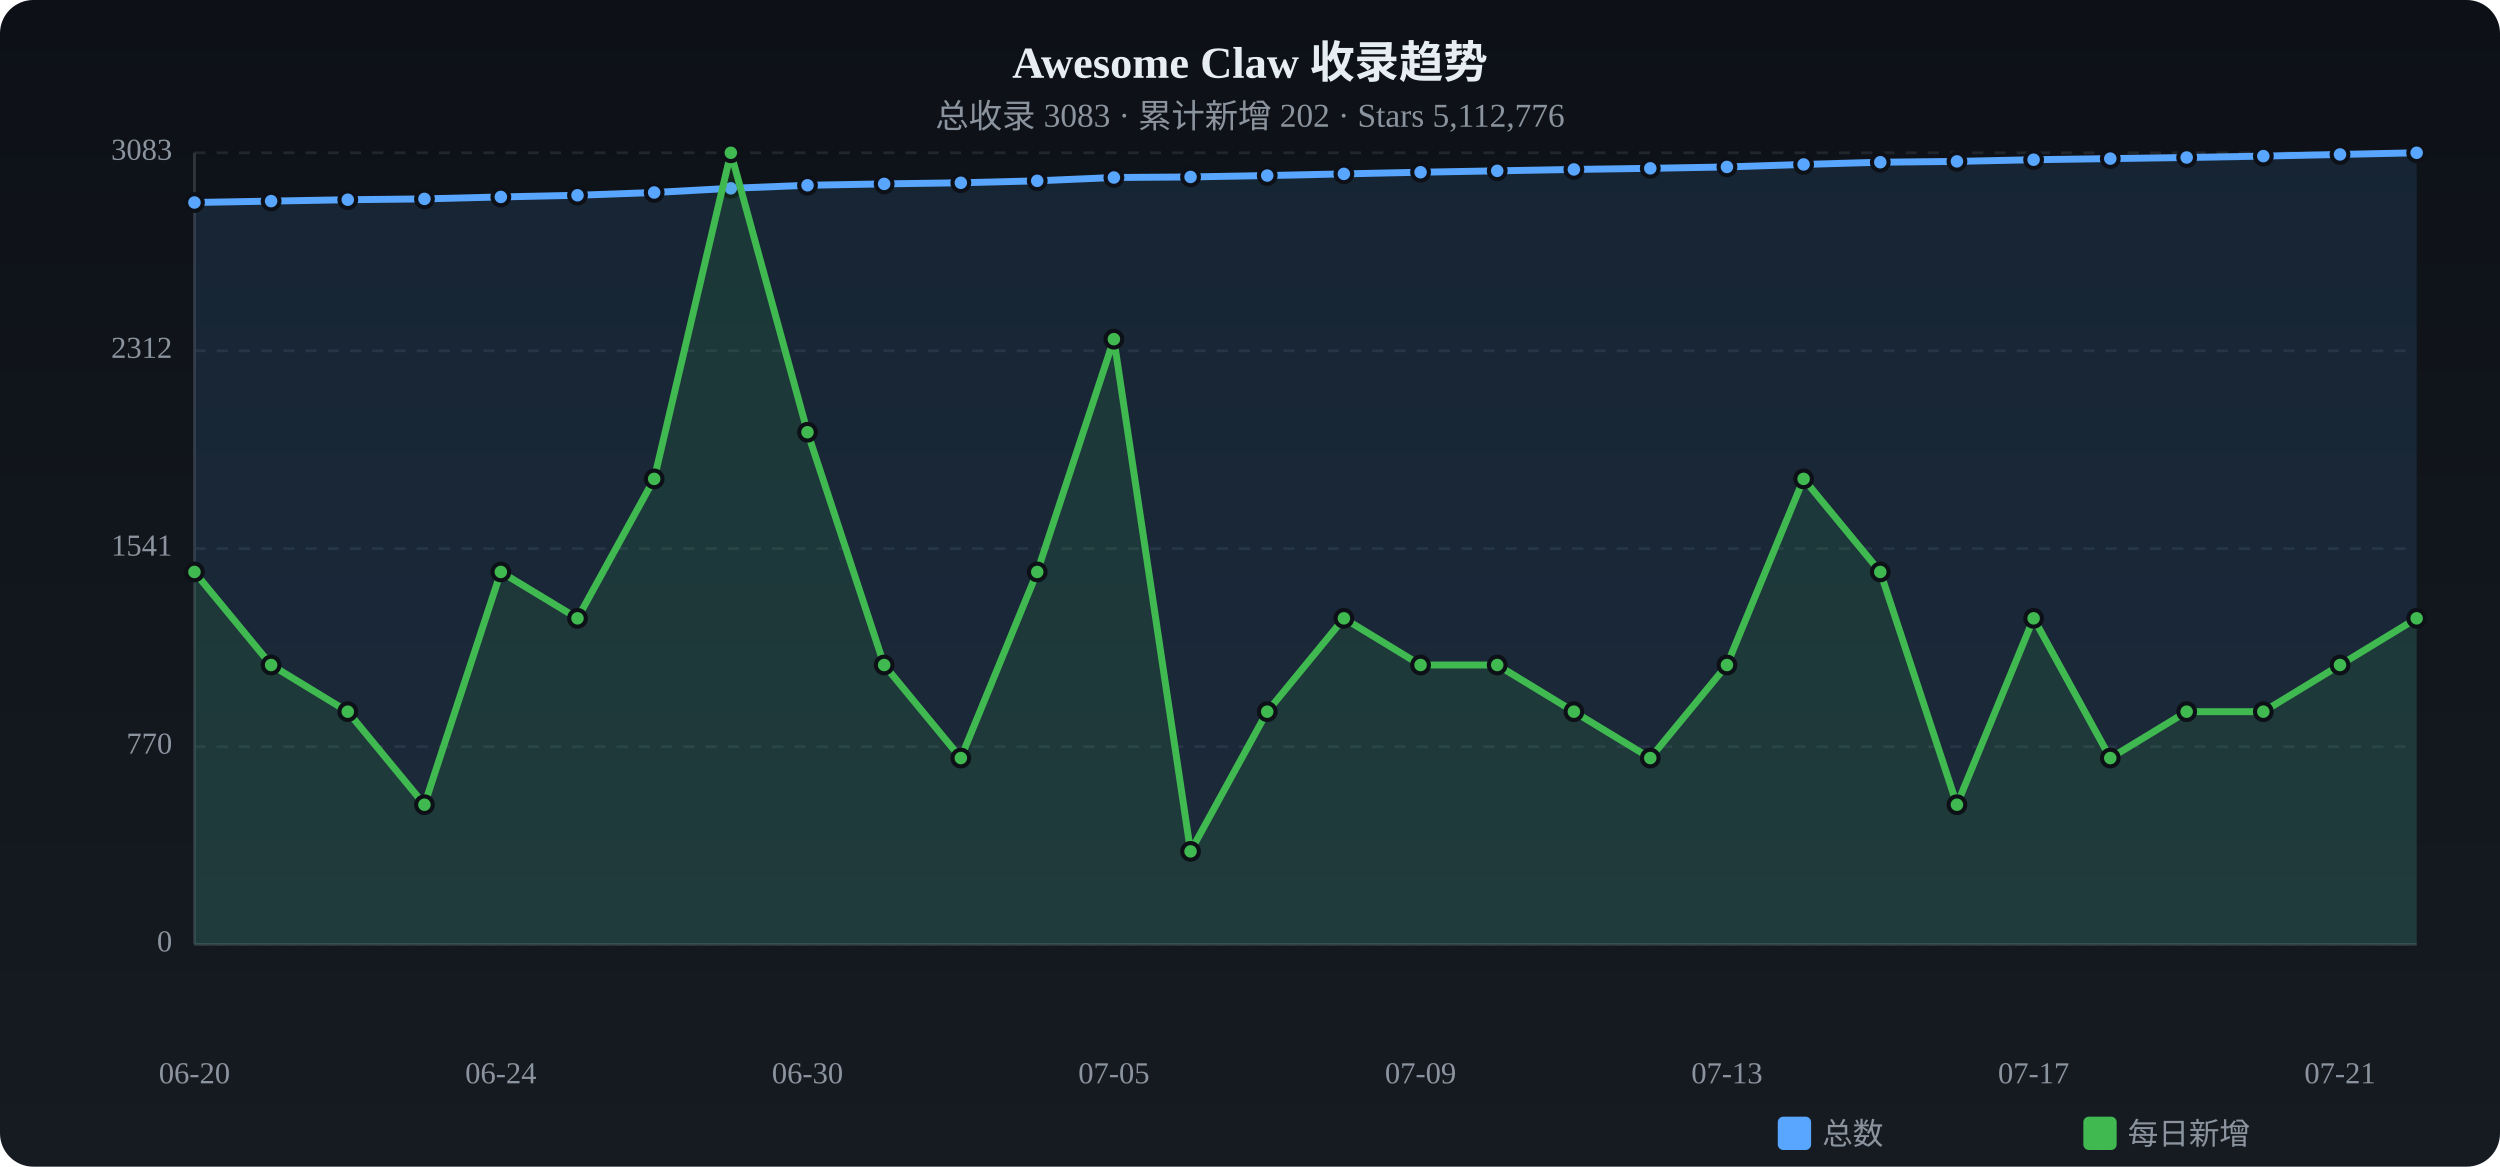
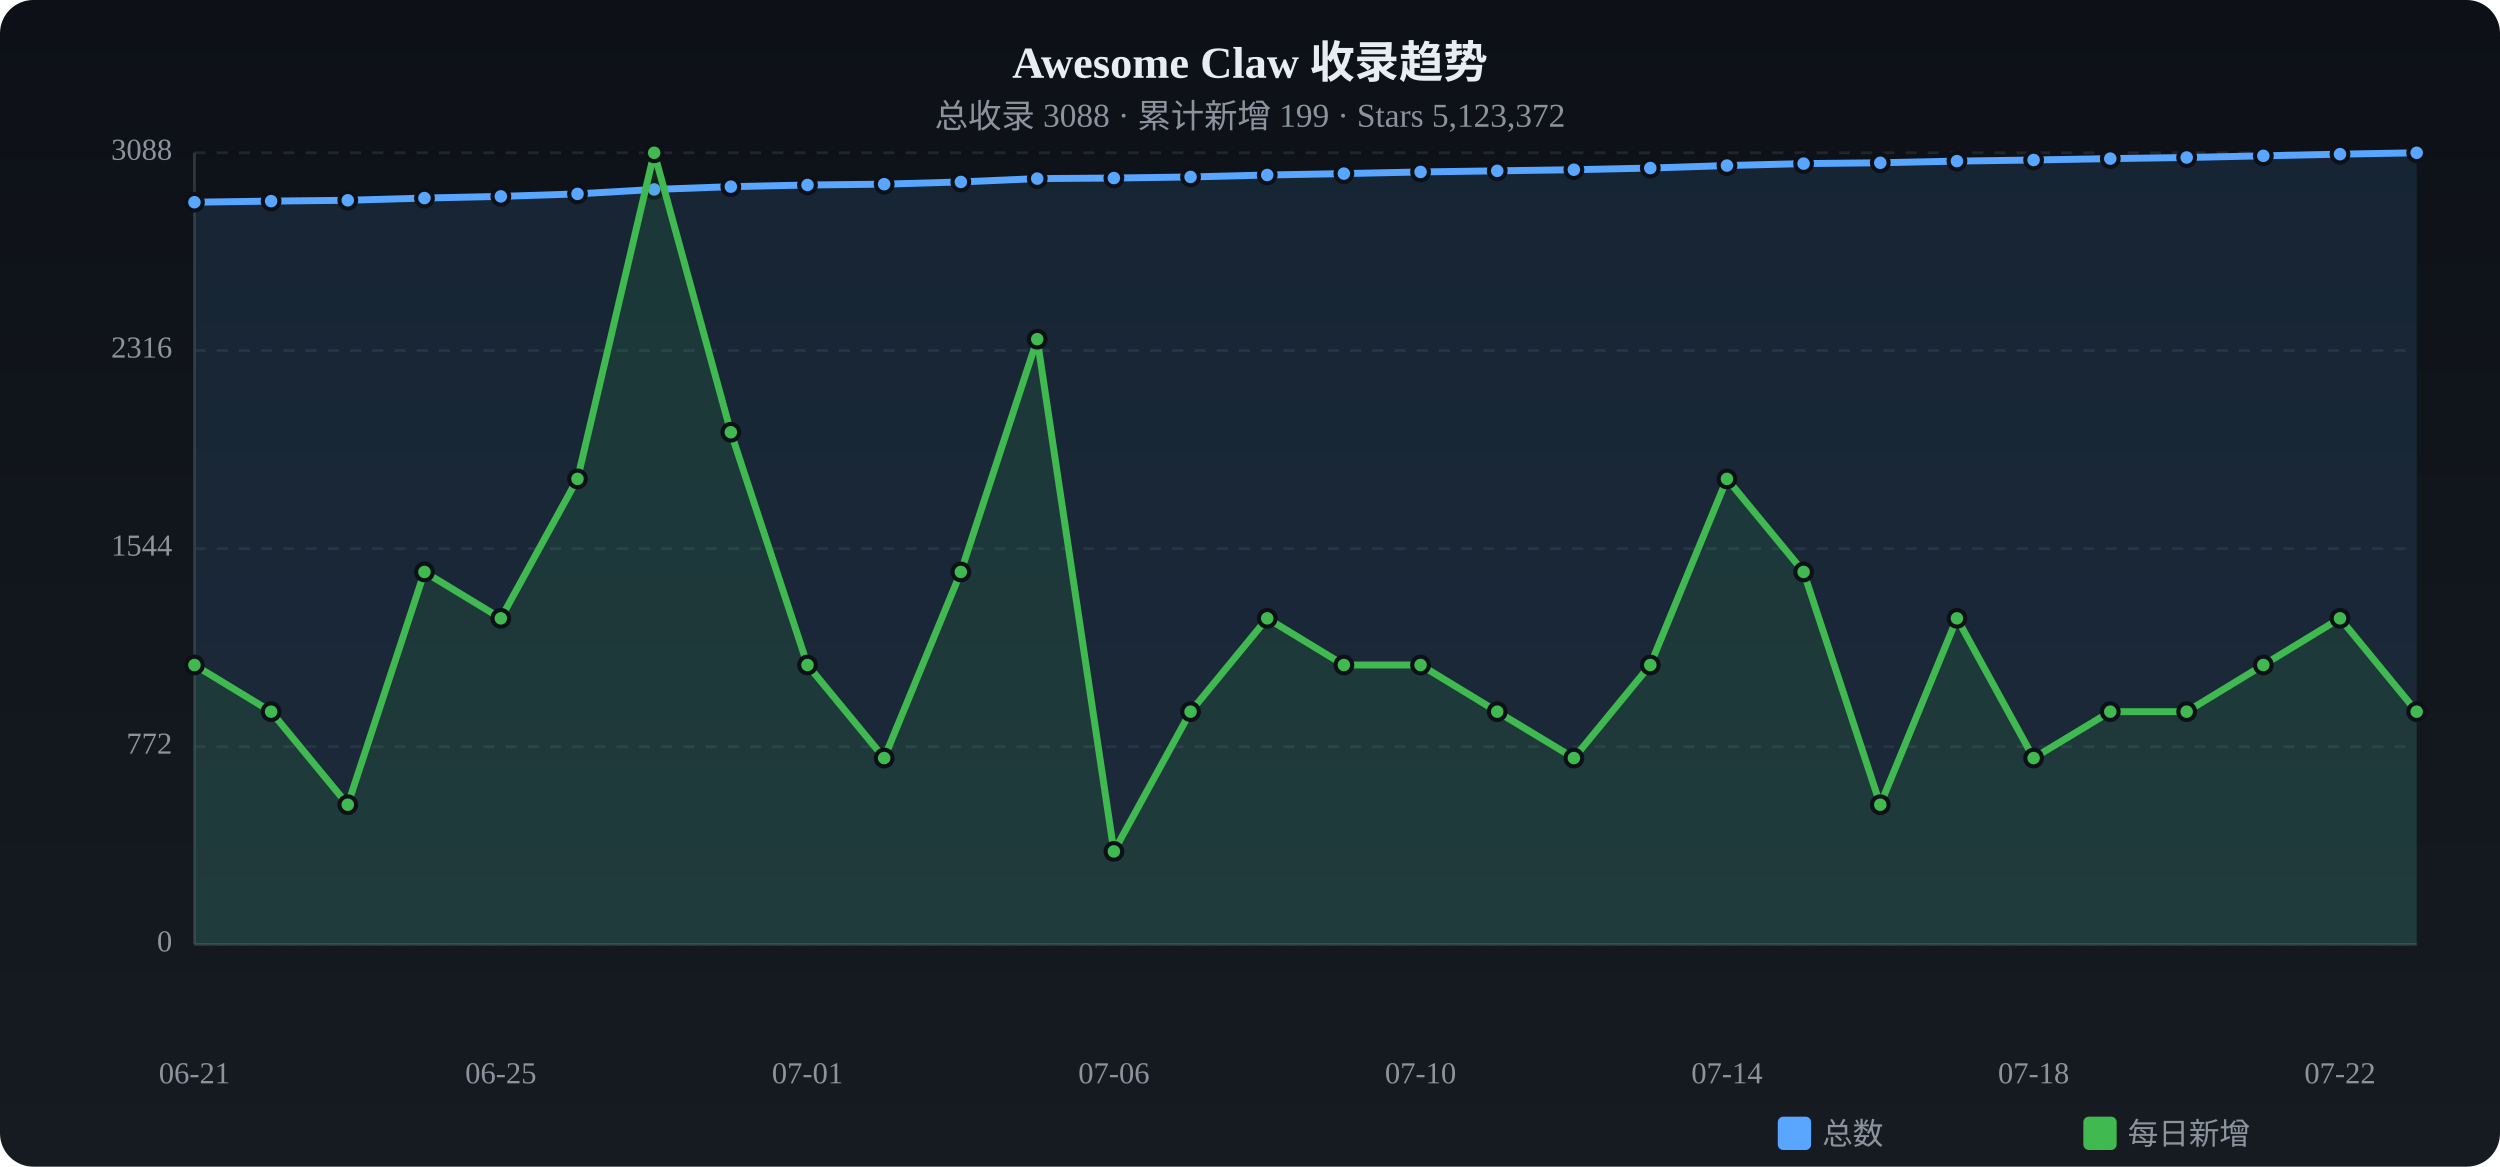
<svg xmlns="http://www.w3.org/2000/svg" viewBox="0 0 900 420" width="900" height="420">
  <defs>
    <linearGradient id="tbg" x1="0%" y1="0%" x2="0%" y2="100%">
      <stop offset="0%" stop-color="#0d1117" />
      <stop offset="100%" stop-color="#161b22" />
    </linearGradient>
  </defs>
  <rect width="900" height="420" rx="12" fill="url(#tbg)" />
  <text x="450.0" y="28" text-anchor="middle" fill="#e6edf3" font-size="16" font-weight="bold">Awesome Claw 收录趋势</text>
-   <text x="450.0" y="46" text-anchor="middle" fill="#8b949e" font-size="12">总收录 3083 · 累计新增 202 · Stars 5,112,776</text>
+   <text x="450.0" y="46" text-anchor="middle" fill="#8b949e" font-size="12">总收录 3088 · 累计新增 199 · Stars 5,123,372</text>
  <text x="62" y="340.0" text-anchor="end" fill="#8b949e" font-size="11" dominant-baseline="middle">0</text>
  <line x1="70" y1="340.0" x2="870" y2="340.0" stroke="#21262d" stroke-dasharray="4 4" />
-   <text x="62" y="268.8" text-anchor="end" fill="#8b949e" font-size="11" dominant-baseline="middle">770</text>
+   <text x="62" y="268.8" text-anchor="end" fill="#8b949e" font-size="11" dominant-baseline="middle">772</text>
  <line x1="70" y1="268.8" x2="870" y2="268.8" stroke="#21262d" stroke-dasharray="4 4" />
-   <text x="62" y="197.5" text-anchor="end" fill="#8b949e" font-size="11" dominant-baseline="middle">1541</text>
+   <text x="62" y="197.5" text-anchor="end" fill="#8b949e" font-size="11" dominant-baseline="middle">1544</text>
  <line x1="70" y1="197.5" x2="870" y2="197.5" stroke="#21262d" stroke-dasharray="4 4" />
-   <text x="62" y="126.3" text-anchor="end" fill="#8b949e" font-size="11" dominant-baseline="middle">2312</text>
-   <line x1="70" y1="126.3" x2="870" y2="126.3" stroke="#21262d" stroke-dasharray="4 4" />
-   <text x="62" y="55.0" text-anchor="end" fill="#8b949e" font-size="11" dominant-baseline="middle">3083</text>
+   <text x="62" y="126.2" text-anchor="end" fill="#8b949e" font-size="11" dominant-baseline="middle">2316</text>
+   <line x1="70" y1="126.2" x2="870" y2="126.2" stroke="#21262d" stroke-dasharray="4 4" />
+   <text x="62" y="55.0" text-anchor="end" fill="#8b949e" font-size="11" dominant-baseline="middle">3088</text>
  <line x1="70" y1="55.0" x2="870" y2="55.0" stroke="#21262d" stroke-dasharray="4 4" />
  <line x1="70" y1="55" x2="70" y2="340" stroke="#30363d" />
  <line x1="70" y1="340" x2="870" y2="340" stroke="#30363d" />
-   <path d="M70.0,72.9 L97.6,72.4 L125.2,71.9 L152.8,71.6 L180.3,70.9 L207.9,70.3 L235.5,69.3 L263.1,67.8 L290.7,66.7 L318.3,66.2 L345.9,65.8 L373.4,65.1 L401.0,63.9 L428.6,63.7 L456.2,63.2 L483.8,62.6 L511.4,62.0 L539.0,61.5 L566.6,61.0 L594.1,60.6 L621.7,60.1 L649.3,59.2 L676.9,58.4 L704.5,58.1 L732.1,57.5 L759.7,57.1 L787.2,56.7 L814.8,56.2 L842.4,55.6 L870.0,55.0 L870.0,340 L70.0,340 Z" fill="#58a6ff" opacity="0.12" />
-   <polyline points="70.0,72.9 97.6,72.4 125.2,71.9 152.8,71.6 180.3,70.9 207.9,70.3 235.5,69.3 263.1,67.8 290.7,66.7 318.3,66.2 345.9,65.8 373.4,65.1 401.0,63.9 428.6,63.7 456.2,63.2 483.8,62.6 511.4,62.0 539.0,61.5 566.6,61.0 594.1,60.6 621.7,60.1 649.3,59.2 676.9,58.4 704.5,58.1 732.1,57.5 759.7,57.1 787.2,56.7 814.8,56.2 842.4,55.6 870.0,55.0" fill="none" stroke="#58a6ff" stroke-width="2.5" stroke-linecap="round" stroke-linejoin="round" />
-   <circle cx="70.0" cy="72.9" r="3" fill="#58a6ff" stroke="#0d1117" stroke-width="1.5" />
+   <path d="M70.0,72.8 L97.6,72.4 L125.2,72.1 L152.8,71.3 L180.3,70.7 L207.9,69.8 L235.5,68.2 L263.1,67.2 L290.7,66.6 L318.3,66.3 L345.9,65.5 L373.4,64.3 L401.0,64.1 L428.6,63.7 L456.2,63.0 L483.8,62.5 L511.4,61.9 L539.0,61.5 L566.6,61.1 L594.1,60.5 L621.7,59.6 L649.3,58.9 L676.9,58.6 L704.5,58.0 L732.1,57.6 L759.7,57.1 L787.2,56.7 L814.8,56.1 L842.4,55.5 L870.0,55.0 L870.0,340 L70.0,340 Z" fill="#58a6ff" opacity="0.12" />
+   <polyline points="70.0,72.8 97.6,72.4 125.2,72.1 152.8,71.3 180.3,70.7 207.9,69.8 235.5,68.2 263.1,67.2 290.7,66.6 318.3,66.3 345.9,65.5 373.4,64.3 401.0,64.1 428.6,63.7 456.2,63.0 483.8,62.5 511.4,61.9 539.0,61.5 566.6,61.1 594.1,60.5 621.7,59.6 649.3,58.9 676.9,58.6 704.5,58.0 732.1,57.6 759.7,57.1 787.2,56.7 814.8,56.1 842.4,55.5 870.0,55.0" fill="none" stroke="#58a6ff" stroke-width="2.5" stroke-linecap="round" stroke-linejoin="round" />
+   <circle cx="70.0" cy="72.8" r="3" fill="#58a6ff" stroke="#0d1117" stroke-width="1.5" />
  <circle cx="97.6" cy="72.4" r="3" fill="#58a6ff" stroke="#0d1117" stroke-width="1.5" />
-   <circle cx="125.2" cy="71.9" r="3" fill="#58a6ff" stroke="#0d1117" stroke-width="1.5" />
-   <circle cx="152.8" cy="71.6" r="3" fill="#58a6ff" stroke="#0d1117" stroke-width="1.5" />
-   <circle cx="180.3" cy="70.9" r="3" fill="#58a6ff" stroke="#0d1117" stroke-width="1.5" />
-   <circle cx="207.9" cy="70.3" r="3" fill="#58a6ff" stroke="#0d1117" stroke-width="1.5" />
-   <circle cx="235.5" cy="69.3" r="3" fill="#58a6ff" stroke="#0d1117" stroke-width="1.5" />
-   <circle cx="263.1" cy="67.8" r="3" fill="#58a6ff" stroke="#0d1117" stroke-width="1.5" />
-   <circle cx="290.7" cy="66.7" r="3" fill="#58a6ff" stroke="#0d1117" stroke-width="1.5" />
-   <circle cx="318.3" cy="66.2" r="3" fill="#58a6ff" stroke="#0d1117" stroke-width="1.5" />
-   <circle cx="345.9" cy="65.8" r="3" fill="#58a6ff" stroke="#0d1117" stroke-width="1.5" />
-   <circle cx="373.4" cy="65.1" r="3" fill="#58a6ff" stroke="#0d1117" stroke-width="1.5" />
-   <circle cx="401.0" cy="63.9" r="3" fill="#58a6ff" stroke="#0d1117" stroke-width="1.5" />
+   <circle cx="125.2" cy="72.1" r="3" fill="#58a6ff" stroke="#0d1117" stroke-width="1.5" />
+   <circle cx="152.8" cy="71.3" r="3" fill="#58a6ff" stroke="#0d1117" stroke-width="1.5" />
+   <circle cx="180.3" cy="70.7" r="3" fill="#58a6ff" stroke="#0d1117" stroke-width="1.5" />
+   <circle cx="207.9" cy="69.8" r="3" fill="#58a6ff" stroke="#0d1117" stroke-width="1.5" />
+   <circle cx="235.5" cy="68.2" r="3" fill="#58a6ff" stroke="#0d1117" stroke-width="1.5" />
+   <circle cx="263.1" cy="67.2" r="3" fill="#58a6ff" stroke="#0d1117" stroke-width="1.5" />
+   <circle cx="290.7" cy="66.6" r="3" fill="#58a6ff" stroke="#0d1117" stroke-width="1.5" />
+   <circle cx="318.3" cy="66.3" r="3" fill="#58a6ff" stroke="#0d1117" stroke-width="1.5" />
+   <circle cx="345.9" cy="65.5" r="3" fill="#58a6ff" stroke="#0d1117" stroke-width="1.5" />
+   <circle cx="373.4" cy="64.3" r="3" fill="#58a6ff" stroke="#0d1117" stroke-width="1.5" />
+   <circle cx="401.0" cy="64.1" r="3" fill="#58a6ff" stroke="#0d1117" stroke-width="1.5" />
  <circle cx="428.6" cy="63.7" r="3" fill="#58a6ff" stroke="#0d1117" stroke-width="1.5" />
-   <circle cx="456.2" cy="63.2" r="3" fill="#58a6ff" stroke="#0d1117" stroke-width="1.5" />
-   <circle cx="483.8" cy="62.6" r="3" fill="#58a6ff" stroke="#0d1117" stroke-width="1.5" />
-   <circle cx="511.4" cy="62.0" r="3" fill="#58a6ff" stroke="#0d1117" stroke-width="1.5" />
+   <circle cx="456.2" cy="63.0" r="3" fill="#58a6ff" stroke="#0d1117" stroke-width="1.5" />
+   <circle cx="483.8" cy="62.5" r="3" fill="#58a6ff" stroke="#0d1117" stroke-width="1.5" />
+   <circle cx="511.4" cy="61.9" r="3" fill="#58a6ff" stroke="#0d1117" stroke-width="1.5" />
  <circle cx="539.0" cy="61.5" r="3" fill="#58a6ff" stroke="#0d1117" stroke-width="1.5" />
-   <circle cx="566.6" cy="61.0" r="3" fill="#58a6ff" stroke="#0d1117" stroke-width="1.5" />
-   <circle cx="594.1" cy="60.6" r="3" fill="#58a6ff" stroke="#0d1117" stroke-width="1.5" />
-   <circle cx="621.7" cy="60.1" r="3" fill="#58a6ff" stroke="#0d1117" stroke-width="1.5" />
-   <circle cx="649.3" cy="59.2" r="3" fill="#58a6ff" stroke="#0d1117" stroke-width="1.5" />
-   <circle cx="676.9" cy="58.4" r="3" fill="#58a6ff" stroke="#0d1117" stroke-width="1.5" />
-   <circle cx="704.5" cy="58.1" r="3" fill="#58a6ff" stroke="#0d1117" stroke-width="1.5" />
-   <circle cx="732.1" cy="57.5" r="3" fill="#58a6ff" stroke="#0d1117" stroke-width="1.5" />
+   <circle cx="566.6" cy="61.1" r="3" fill="#58a6ff" stroke="#0d1117" stroke-width="1.5" />
+   <circle cx="594.1" cy="60.5" r="3" fill="#58a6ff" stroke="#0d1117" stroke-width="1.5" />
+   <circle cx="621.7" cy="59.6" r="3" fill="#58a6ff" stroke="#0d1117" stroke-width="1.5" />
+   <circle cx="649.3" cy="58.9" r="3" fill="#58a6ff" stroke="#0d1117" stroke-width="1.5" />
+   <circle cx="676.9" cy="58.6" r="3" fill="#58a6ff" stroke="#0d1117" stroke-width="1.5" />
+   <circle cx="704.5" cy="58.0" r="3" fill="#58a6ff" stroke="#0d1117" stroke-width="1.5" />
+   <circle cx="732.1" cy="57.6" r="3" fill="#58a6ff" stroke="#0d1117" stroke-width="1.5" />
  <circle cx="759.7" cy="57.1" r="3" fill="#58a6ff" stroke="#0d1117" stroke-width="1.5" />
  <circle cx="787.2" cy="56.7" r="3" fill="#58a6ff" stroke="#0d1117" stroke-width="1.5" />
-   <circle cx="814.8" cy="56.2" r="3" fill="#58a6ff" stroke="#0d1117" stroke-width="1.5" />
-   <circle cx="842.4" cy="55.6" r="3" fill="#58a6ff" stroke="#0d1117" stroke-width="1.5" />
+   <circle cx="814.8" cy="56.1" r="3" fill="#58a6ff" stroke="#0d1117" stroke-width="1.5" />
+   <circle cx="842.4" cy="55.5" r="3" fill="#58a6ff" stroke="#0d1117" stroke-width="1.5" />
  <circle cx="870.0" cy="55.0" r="3" fill="#58a6ff" stroke="#0d1117" stroke-width="1.5" />
-   <path d="M70.0,205.9 L97.6,239.4 L125.2,256.2 L152.8,289.7 L180.3,205.9 L207.9,222.6 L235.5,172.4 L263.1,55.0 L290.7,155.6 L318.3,239.4 L345.9,272.9 L373.4,205.9 L401.0,122.1 L428.6,306.5 L456.2,256.2 L483.8,222.6 L511.4,239.4 L539.0,239.4 L566.6,256.2 L594.1,272.9 L621.7,239.4 L649.3,172.4 L676.9,205.9 L704.5,289.7 L732.1,222.6 L759.7,272.9 L787.2,256.2 L814.8,256.2 L842.4,239.4 L870.0,222.6 L870.0,340 L70.0,340 Z" fill="#3fb950" opacity="0.12" />
-   <polyline points="70.0,205.9 97.6,239.4 125.2,256.2 152.8,289.7 180.3,205.9 207.9,222.6 235.5,172.4 263.1,55.0 290.7,155.6 318.3,239.4 345.9,272.9 373.4,205.9 401.0,122.1 428.6,306.5 456.2,256.2 483.8,222.6 511.4,239.4 539.0,239.4 566.6,256.2 594.1,272.9 621.7,239.4 649.3,172.4 676.9,205.9 704.5,289.7 732.1,222.6 759.7,272.9 787.2,256.2 814.8,256.2 842.4,239.4 870.0,222.6" fill="none" stroke="#3fb950" stroke-width="2.5" stroke-linecap="round" stroke-linejoin="round" />
-   <circle cx="70.0" cy="205.9" r="3" fill="#3fb950" stroke="#0d1117" stroke-width="1.5" />
-   <circle cx="97.6" cy="239.4" r="3" fill="#3fb950" stroke="#0d1117" stroke-width="1.5" />
-   <circle cx="125.2" cy="256.2" r="3" fill="#3fb950" stroke="#0d1117" stroke-width="1.5" />
-   <circle cx="152.8" cy="289.7" r="3" fill="#3fb950" stroke="#0d1117" stroke-width="1.5" />
-   <circle cx="180.3" cy="205.9" r="3" fill="#3fb950" stroke="#0d1117" stroke-width="1.5" />
-   <circle cx="207.9" cy="222.6" r="3" fill="#3fb950" stroke="#0d1117" stroke-width="1.5" />
-   <circle cx="235.5" cy="172.4" r="3" fill="#3fb950" stroke="#0d1117" stroke-width="1.5" />
-   <circle cx="263.1" cy="55.0" r="3" fill="#3fb950" stroke="#0d1117" stroke-width="1.5" />
-   <circle cx="290.7" cy="155.6" r="3" fill="#3fb950" stroke="#0d1117" stroke-width="1.5" />
-   <circle cx="318.3" cy="239.4" r="3" fill="#3fb950" stroke="#0d1117" stroke-width="1.5" />
-   <circle cx="345.9" cy="272.9" r="3" fill="#3fb950" stroke="#0d1117" stroke-width="1.5" />
-   <circle cx="373.4" cy="205.9" r="3" fill="#3fb950" stroke="#0d1117" stroke-width="1.5" />
-   <circle cx="401.0" cy="122.1" r="3" fill="#3fb950" stroke="#0d1117" stroke-width="1.5" />
-   <circle cx="428.6" cy="306.5" r="3" fill="#3fb950" stroke="#0d1117" stroke-width="1.5" />
-   <circle cx="456.2" cy="256.2" r="3" fill="#3fb950" stroke="#0d1117" stroke-width="1.5" />
-   <circle cx="483.8" cy="222.6" r="3" fill="#3fb950" stroke="#0d1117" stroke-width="1.5" />
+   <path d="M70.0,239.4 L97.6,256.2 L125.2,289.7 L152.8,205.9 L180.3,222.6 L207.9,172.4 L235.5,55.0 L263.1,155.6 L290.7,239.4 L318.3,272.9 L345.9,205.9 L373.4,122.1 L401.0,306.5 L428.6,256.2 L456.2,222.6 L483.8,239.4 L511.4,239.4 L539.0,256.2 L566.6,272.9 L594.1,239.4 L621.7,172.4 L649.3,205.9 L676.9,289.7 L704.5,222.6 L732.1,272.9 L759.7,256.2 L787.2,256.2 L814.8,239.4 L842.4,222.6 L870.0,256.2 L870.0,340 L70.0,340 Z" fill="#3fb950" opacity="0.12" />
+   <polyline points="70.0,239.4 97.6,256.2 125.2,289.7 152.8,205.9 180.3,222.6 207.9,172.4 235.5,55.0 263.1,155.6 290.7,239.4 318.3,272.9 345.9,205.9 373.4,122.1 401.0,306.5 428.6,256.2 456.2,222.6 483.8,239.4 511.4,239.4 539.0,256.2 566.6,272.9 594.1,239.4 621.7,172.4 649.3,205.9 676.9,289.7 704.5,222.6 732.1,272.9 759.7,256.2 787.2,256.2 814.8,239.4 842.4,222.6 870.0,256.2" fill="none" stroke="#3fb950" stroke-width="2.5" stroke-linecap="round" stroke-linejoin="round" />
+   <circle cx="70.0" cy="239.4" r="3" fill="#3fb950" stroke="#0d1117" stroke-width="1.5" />
+   <circle cx="97.6" cy="256.2" r="3" fill="#3fb950" stroke="#0d1117" stroke-width="1.5" />
+   <circle cx="125.2" cy="289.7" r="3" fill="#3fb950" stroke="#0d1117" stroke-width="1.5" />
+   <circle cx="152.8" cy="205.9" r="3" fill="#3fb950" stroke="#0d1117" stroke-width="1.5" />
+   <circle cx="180.3" cy="222.6" r="3" fill="#3fb950" stroke="#0d1117" stroke-width="1.5" />
+   <circle cx="207.9" cy="172.4" r="3" fill="#3fb950" stroke="#0d1117" stroke-width="1.5" />
+   <circle cx="235.5" cy="55.0" r="3" fill="#3fb950" stroke="#0d1117" stroke-width="1.5" />
+   <circle cx="263.1" cy="155.6" r="3" fill="#3fb950" stroke="#0d1117" stroke-width="1.5" />
+   <circle cx="290.7" cy="239.4" r="3" fill="#3fb950" stroke="#0d1117" stroke-width="1.5" />
+   <circle cx="318.3" cy="272.9" r="3" fill="#3fb950" stroke="#0d1117" stroke-width="1.5" />
+   <circle cx="345.9" cy="205.9" r="3" fill="#3fb950" stroke="#0d1117" stroke-width="1.5" />
+   <circle cx="373.4" cy="122.1" r="3" fill="#3fb950" stroke="#0d1117" stroke-width="1.5" />
+   <circle cx="401.0" cy="306.5" r="3" fill="#3fb950" stroke="#0d1117" stroke-width="1.5" />
+   <circle cx="428.6" cy="256.2" r="3" fill="#3fb950" stroke="#0d1117" stroke-width="1.5" />
+   <circle cx="456.2" cy="222.6" r="3" fill="#3fb950" stroke="#0d1117" stroke-width="1.5" />
+   <circle cx="483.8" cy="239.4" r="3" fill="#3fb950" stroke="#0d1117" stroke-width="1.5" />
  <circle cx="511.4" cy="239.4" r="3" fill="#3fb950" stroke="#0d1117" stroke-width="1.5" />
-   <circle cx="539.0" cy="239.4" r="3" fill="#3fb950" stroke="#0d1117" stroke-width="1.5" />
-   <circle cx="566.6" cy="256.2" r="3" fill="#3fb950" stroke="#0d1117" stroke-width="1.5" />
-   <circle cx="594.1" cy="272.9" r="3" fill="#3fb950" stroke="#0d1117" stroke-width="1.5" />
-   <circle cx="621.7" cy="239.4" r="3" fill="#3fb950" stroke="#0d1117" stroke-width="1.5" />
-   <circle cx="649.3" cy="172.4" r="3" fill="#3fb950" stroke="#0d1117" stroke-width="1.5" />
-   <circle cx="676.9" cy="205.9" r="3" fill="#3fb950" stroke="#0d1117" stroke-width="1.5" />
-   <circle cx="704.5" cy="289.7" r="3" fill="#3fb950" stroke="#0d1117" stroke-width="1.5" />
-   <circle cx="732.1" cy="222.6" r="3" fill="#3fb950" stroke="#0d1117" stroke-width="1.5" />
-   <circle cx="759.7" cy="272.9" r="3" fill="#3fb950" stroke="#0d1117" stroke-width="1.5" />
+   <circle cx="539.0" cy="256.2" r="3" fill="#3fb950" stroke="#0d1117" stroke-width="1.5" />
+   <circle cx="566.6" cy="272.9" r="3" fill="#3fb950" stroke="#0d1117" stroke-width="1.5" />
+   <circle cx="594.1" cy="239.4" r="3" fill="#3fb950" stroke="#0d1117" stroke-width="1.5" />
+   <circle cx="621.7" cy="172.4" r="3" fill="#3fb950" stroke="#0d1117" stroke-width="1.5" />
+   <circle cx="649.3" cy="205.9" r="3" fill="#3fb950" stroke="#0d1117" stroke-width="1.5" />
+   <circle cx="676.9" cy="289.7" r="3" fill="#3fb950" stroke="#0d1117" stroke-width="1.5" />
+   <circle cx="704.5" cy="222.6" r="3" fill="#3fb950" stroke="#0d1117" stroke-width="1.5" />
+   <circle cx="732.1" cy="272.9" r="3" fill="#3fb950" stroke="#0d1117" stroke-width="1.5" />
+   <circle cx="759.7" cy="256.2" r="3" fill="#3fb950" stroke="#0d1117" stroke-width="1.5" />
  <circle cx="787.2" cy="256.2" r="3" fill="#3fb950" stroke="#0d1117" stroke-width="1.5" />
-   <circle cx="814.8" cy="256.2" r="3" fill="#3fb950" stroke="#0d1117" stroke-width="1.5" />
-   <circle cx="842.4" cy="239.4" r="3" fill="#3fb950" stroke="#0d1117" stroke-width="1.5" />
-   <circle cx="870.0" cy="222.6" r="3" fill="#3fb950" stroke="#0d1117" stroke-width="1.5" />
-   <text x="70.0" y="390" text-anchor="middle" fill="#8b949e" font-size="11">06-20</text>
-   <text x="180.3" y="390" text-anchor="middle" fill="#8b949e" font-size="11">06-24</text>
-   <text x="290.7" y="390" text-anchor="middle" fill="#8b949e" font-size="11">06-30</text>
-   <text x="401.0" y="390" text-anchor="middle" fill="#8b949e" font-size="11">07-05</text>
-   <text x="511.4" y="390" text-anchor="middle" fill="#8b949e" font-size="11">07-09</text>
-   <text x="621.7" y="390" text-anchor="middle" fill="#8b949e" font-size="11">07-13</text>
-   <text x="732.1" y="390" text-anchor="middle" fill="#8b949e" font-size="11">07-17</text>
-   <text x="842.4" y="390" text-anchor="middle" fill="#8b949e" font-size="11">07-21</text>
+   <circle cx="814.8" cy="239.4" r="3" fill="#3fb950" stroke="#0d1117" stroke-width="1.5" />
+   <circle cx="842.4" cy="222.6" r="3" fill="#3fb950" stroke="#0d1117" stroke-width="1.5" />
+   <circle cx="870.0" cy="256.2" r="3" fill="#3fb950" stroke="#0d1117" stroke-width="1.5" />
+   <text x="70.0" y="390" text-anchor="middle" fill="#8b949e" font-size="11">06-21</text>
+   <text x="180.3" y="390" text-anchor="middle" fill="#8b949e" font-size="11">06-25</text>
+   <text x="290.7" y="390" text-anchor="middle" fill="#8b949e" font-size="11">07-01</text>
+   <text x="401.0" y="390" text-anchor="middle" fill="#8b949e" font-size="11">07-06</text>
+   <text x="511.4" y="390" text-anchor="middle" fill="#8b949e" font-size="11">07-10</text>
+   <text x="621.7" y="390" text-anchor="middle" fill="#8b949e" font-size="11">07-14</text>
+   <text x="732.1" y="390" text-anchor="middle" fill="#8b949e" font-size="11">07-18</text>
+   <text x="842.4" y="390" text-anchor="middle" fill="#8b949e" font-size="11">07-22</text>
  <rect x="640" y="402" width="12" height="12" rx="2" fill="#58a6ff" />
  <text x="656" y="412" fill="#8b949e" font-size="11">总数</text>
  <rect x="750" y="402" width="12" height="12" rx="2" fill="#3fb950" />
  <text x="766" y="412" fill="#8b949e" font-size="11">每日新增</text>
</svg>
